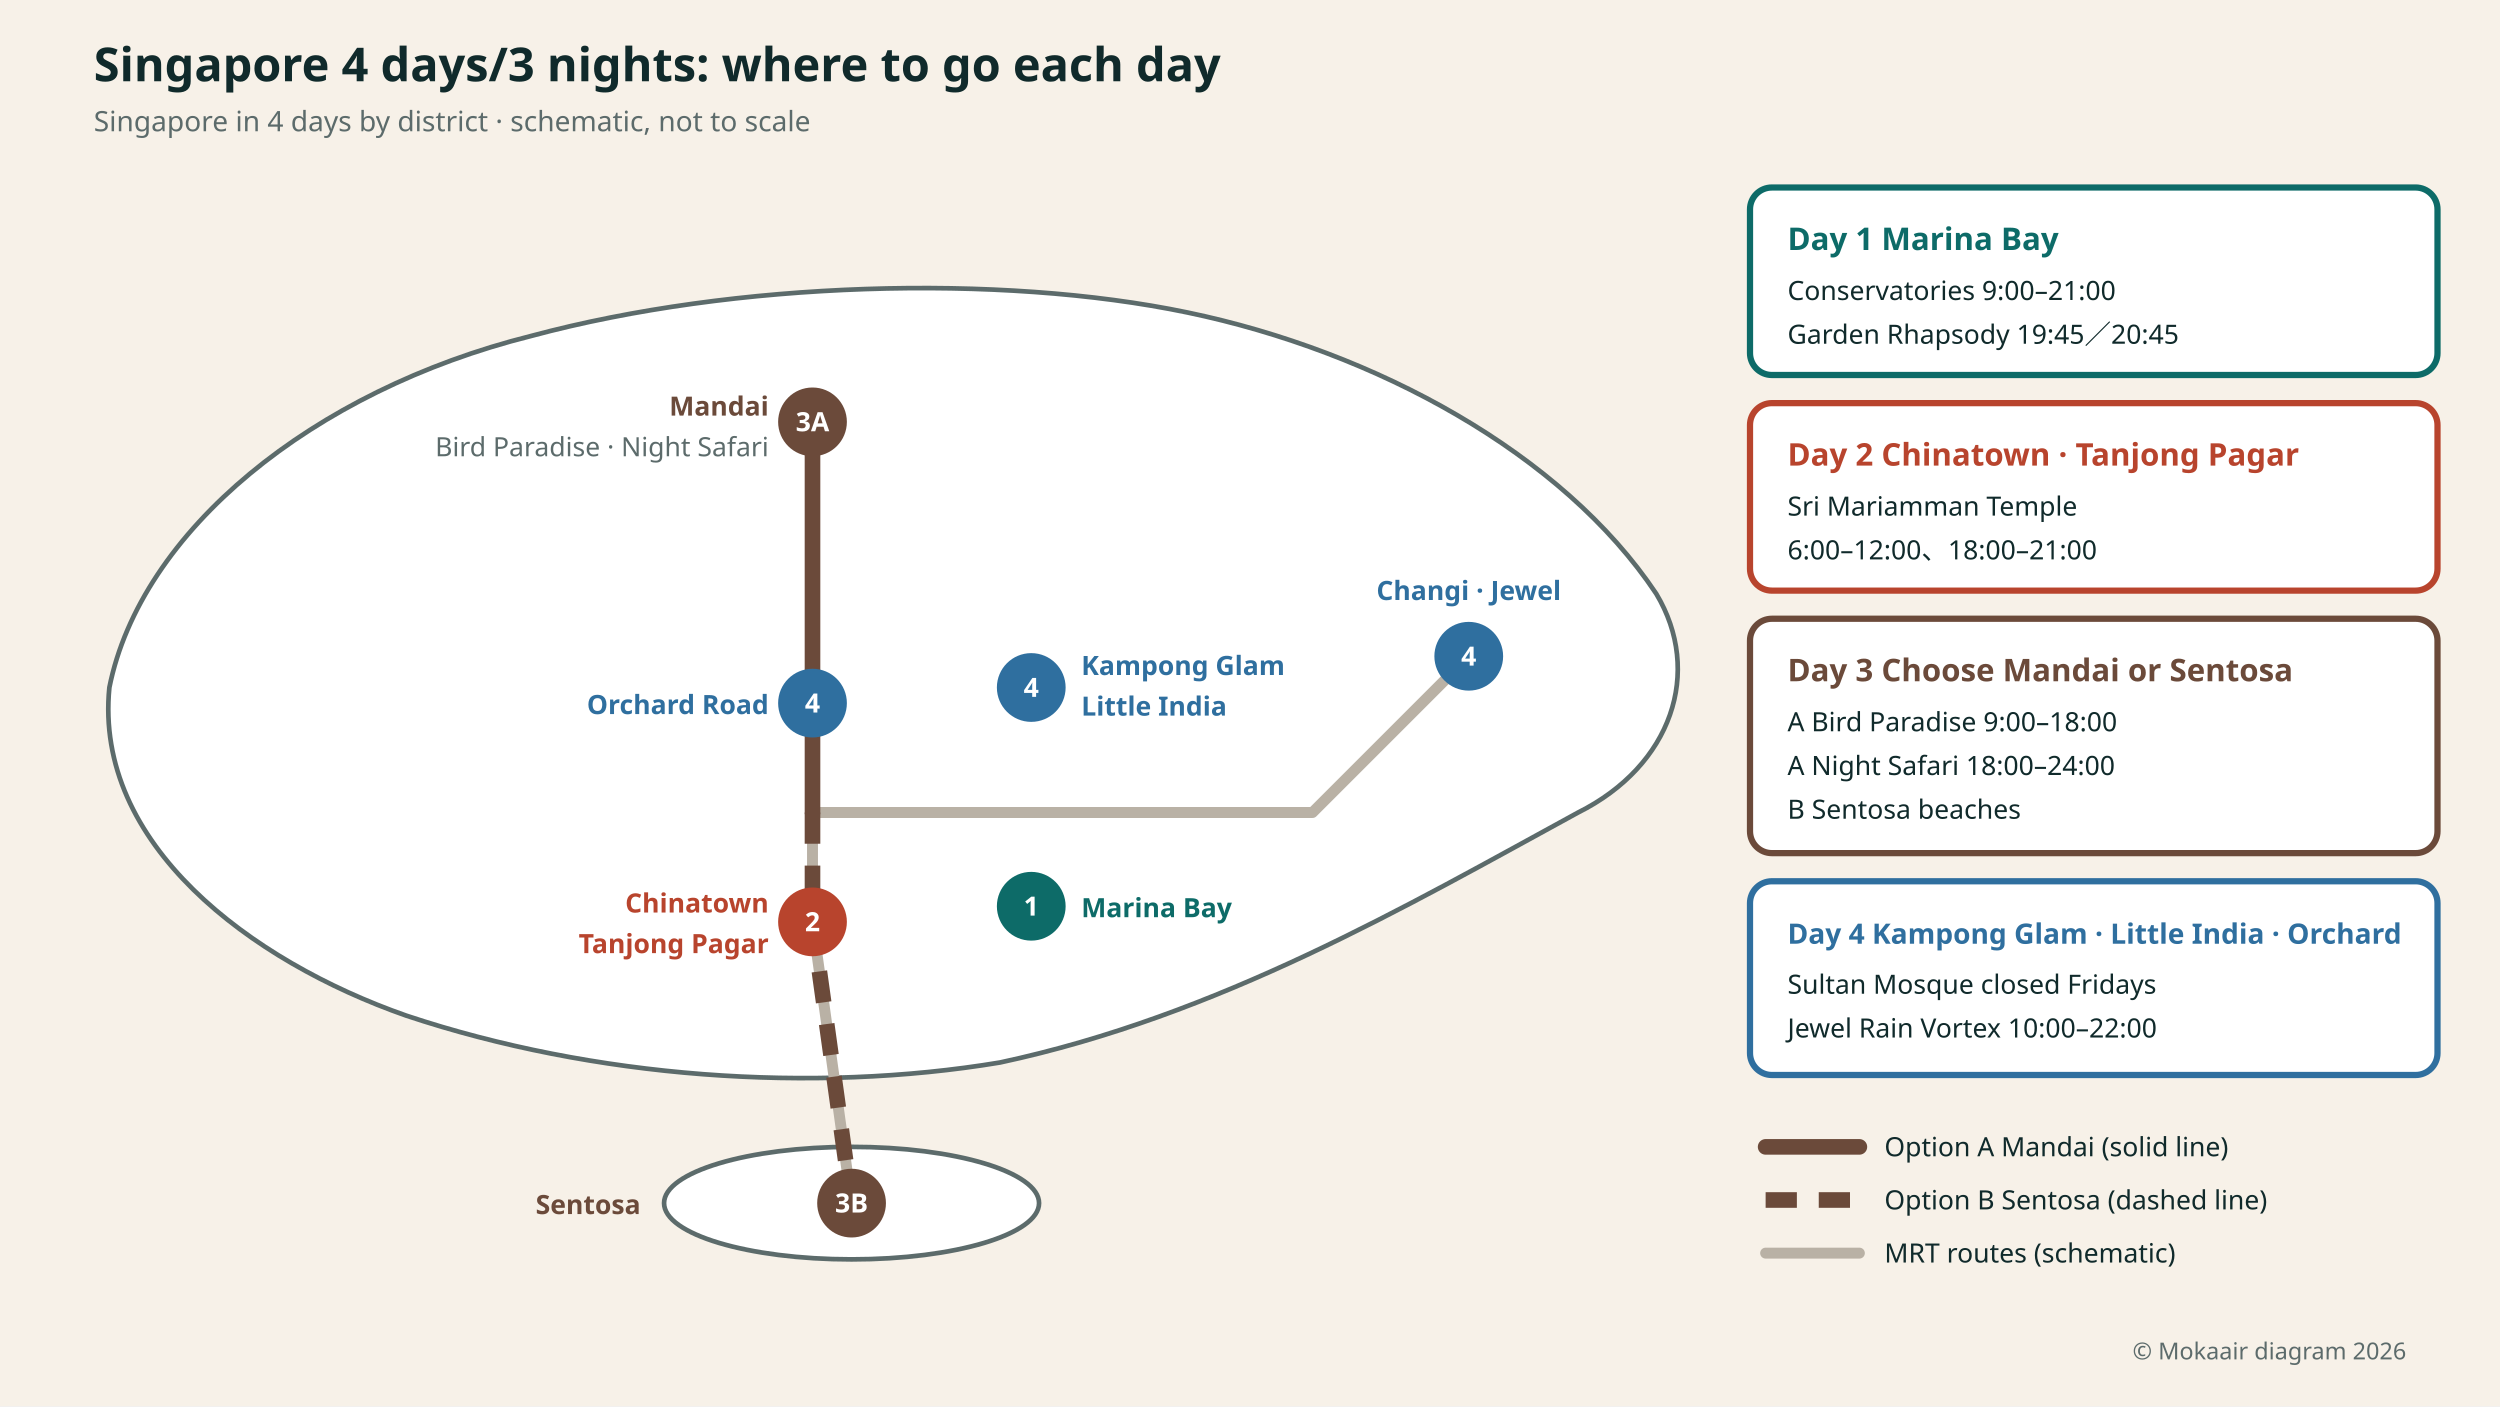
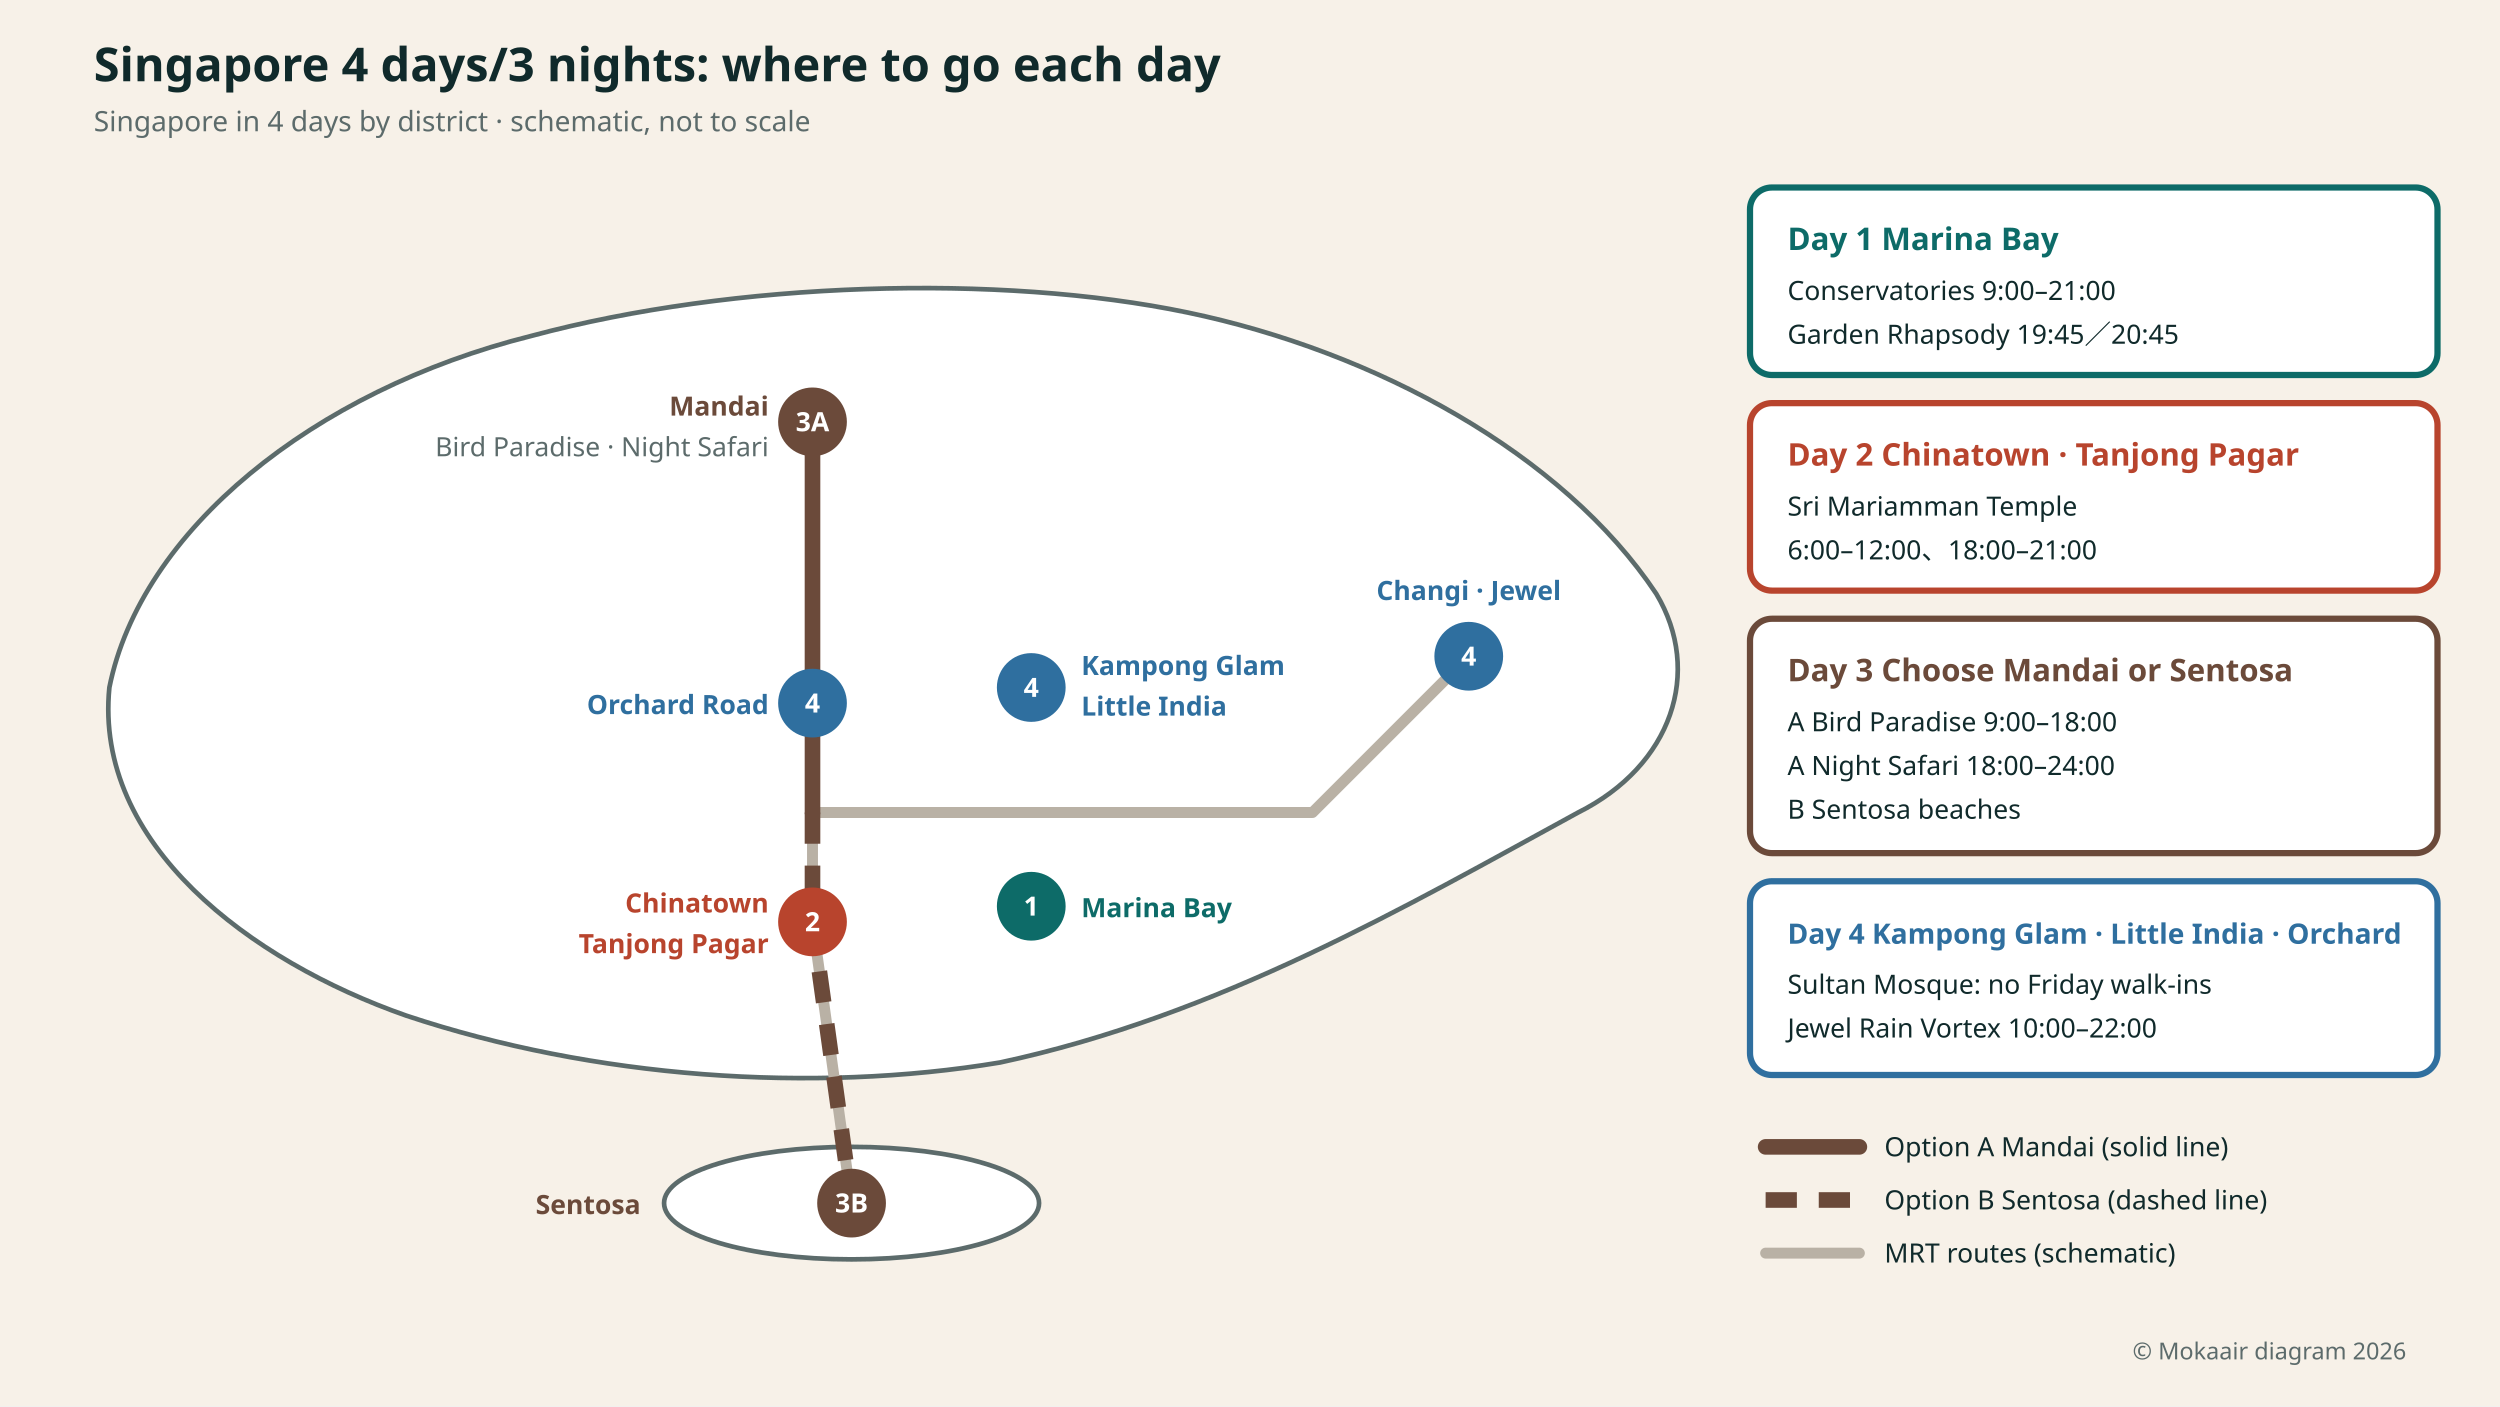
<svg xmlns="http://www.w3.org/2000/svg" viewBox="0 0 1600 900" width="1600" height="900" role="img" aria-labelledby="title desc" font-family="'Noto Sans','Arial','Noto Sans TC','Noto Sans JP',system-ui,sans-serif">
  <rect width="1600" height="900" fill="#F7F1E8" />
  <text x="60" y="52" font-size="30" font-weight="700" fill="#102A2B">Singapore 4 days/3 nights: where to go each day</text>
  <text x="60" y="84" font-size="18" fill="#5C6B6B">Singapore in 4 days by district · schematic, not to scale</text>
  <path d="M 70 440 C 90 340, 200 250, 340 215 C 470 180, 640 175, 760 200 C 880 225, 1000 290, 1060 380 C 1090 430, 1070 490, 1010 520 C 900 580, 780 650, 640 680 C 520 700, 380 690, 260 650 C 160 615, 60 540, 70 440 Z" fill="#FFFFFF" stroke="#5C6B6B" stroke-width="3" />
  <ellipse cx="545" cy="770" rx="120" ry="36" fill="#FFFFFF" stroke="#5C6B6B" stroke-width="3" />
  <g fill="none" stroke="#B9B1A5" stroke-width="7" stroke-linecap="round" stroke-linejoin="round">
    <path d="M 520 270 L 520 590 L 545 770" />
    <path d="M 520 520 L 840 520 L 940 420" />
  </g>
  <path d="M 520 520 L 520 270" fill="none" stroke="#6B4A3A" stroke-width="10" stroke-linecap="round" />
  <path d="M 520 520 L 520 590 L 545 770" fill="none" stroke="#6B4A3A" stroke-width="10" stroke-dasharray="20 14" stroke-linejoin="round" />
  <g font-size="17" font-weight="700" fill="#FFFFFF" text-anchor="middle">
    <circle cx="520" cy="270" r="22" fill="#6B4A3A" />
    <text x="520" y="276">3A</text>
    <circle cx="545" cy="770" r="22" fill="#6B4A3A" />
    <text x="545" y="776">3B</text>
    <circle cx="520" cy="450" r="22" fill="#2F6F9F" />
    <text x="520" y="456">4</text>
    <circle cx="660" cy="440" r="22" fill="#2F6F9F" />
    <text x="660" y="446">4</text>
    <circle cx="940" cy="420" r="22" fill="#2F6F9F" />
    <text x="940" y="426">4</text>
    <circle cx="520" cy="590" r="22" fill="#B8442D" />
    <text x="520" y="596">2</text>
    <circle cx="660" cy="580" r="22" fill="#0D6B68" />
    <text x="660" y="586">1</text>
  </g>
  <g font-size="17" font-weight="700">
    <text x="492" y="266" text-anchor="end" fill="#6B4A3A">Mandai</text>
    <text x="492" y="292" text-anchor="end" font-weight="400" fill="#5C6B6B">Bird Paradise · Night Safari</text>
    <text x="492" y="457" text-anchor="end" fill="#2F6F9F">Orchard Road</text>
    <text x="692" y="432" fill="#2F6F9F">Kampong Glam</text>
    <text x="692" y="458" fill="#2F6F9F">Little India</text>
    <text x="940" y="384" text-anchor="middle" fill="#2F6F9F">Changi · Jewel</text>
    <text x="492" y="584" text-anchor="end" fill="#B8442D">Chinatown</text>
    <text x="492" y="610" text-anchor="end" fill="#B8442D">Tanjong Pagar</text>
    <text x="692" y="587" fill="#0D6B68">Marina Bay</text>
    <text x="410" y="777" text-anchor="end" fill="#6B4A3A">Sentosa</text>
  </g>
  <g font-size="17" fill="#102A2B">
    <rect x="1120" y="120" width="440" height="120" rx="14" fill="#FFFFFF" stroke="#0D6B68" stroke-width="4" />
    <text x="1144" y="160" font-size="20" font-weight="700" fill="#0D6B68">Day 1 Marina Bay</text>
    <text x="1144" y="192">Conservatories 9:00–21:00</text>
    <text x="1144" y="220">Garden Rhapsody 19:45／20:45</text>
    <rect x="1120" y="258" width="440" height="120" rx="14" fill="#FFFFFF" stroke="#B8442D" stroke-width="4" />
    <text x="1144" y="298" font-size="20" font-weight="700" fill="#B8442D">Day 2 Chinatown · Tanjong Pagar</text>
    <text x="1144" y="330">Sri Mariamman Temple</text>
    <text x="1144" y="358">6:00–12:00、18:00–21:00</text>
    <rect x="1120" y="396" width="440" height="150" rx="14" fill="#FFFFFF" stroke="#6B4A3A" stroke-width="4" />
    <text x="1144" y="436" font-size="20" font-weight="700" fill="#6B4A3A">Day 3 Choose Mandai or Sentosa</text>
    <text x="1144" y="468">A Bird Paradise 9:00–18:00</text>
    <text x="1144" y="496">A Night Safari 18:00–24:00</text>
    <text x="1144" y="524">B Sentosa beaches</text>
    <rect x="1120" y="564" width="440" height="124" rx="14" fill="#FFFFFF" stroke="#2F6F9F" stroke-width="4" />
    <text x="1144" y="604" font-size="18" font-weight="700" fill="#2F6F9F">Day 4 Kampong Glam · Little India · Orchard</text>
-     <text x="1144" y="636">Sultan Mosque closed Fridays</text>
+     <text x="1144" y="636">Sultan Mosque: no Friday walk-ins</text>
    <text x="1144" y="664">Jewel Rain Vortex 10:00–22:00</text>
  </g>
  <g font-size="17" fill="#102A2B">
    <line x1="1130" y1="734" x2="1190" y2="734" stroke="#6B4A3A" stroke-width="10" stroke-linecap="round" />
    <text x="1206" y="740">Option A Mandai (solid line)</text>
    <line x1="1130" y1="768" x2="1190" y2="768" stroke="#6B4A3A" stroke-width="10" stroke-dasharray="20 14" />
    <text x="1206" y="774">Option B Sentosa (dashed line)</text>
    <line x1="1130" y1="802" x2="1190" y2="802" stroke="#B9B1A5" stroke-width="7" stroke-linecap="round" />
    <text x="1206" y="808">MRT routes (schematic)</text>
  </g>
  <text x="1540" y="870" text-anchor="end" font-size="15" fill="#5C6B6B">© Mokaair diagram 2026</text>
</svg>
